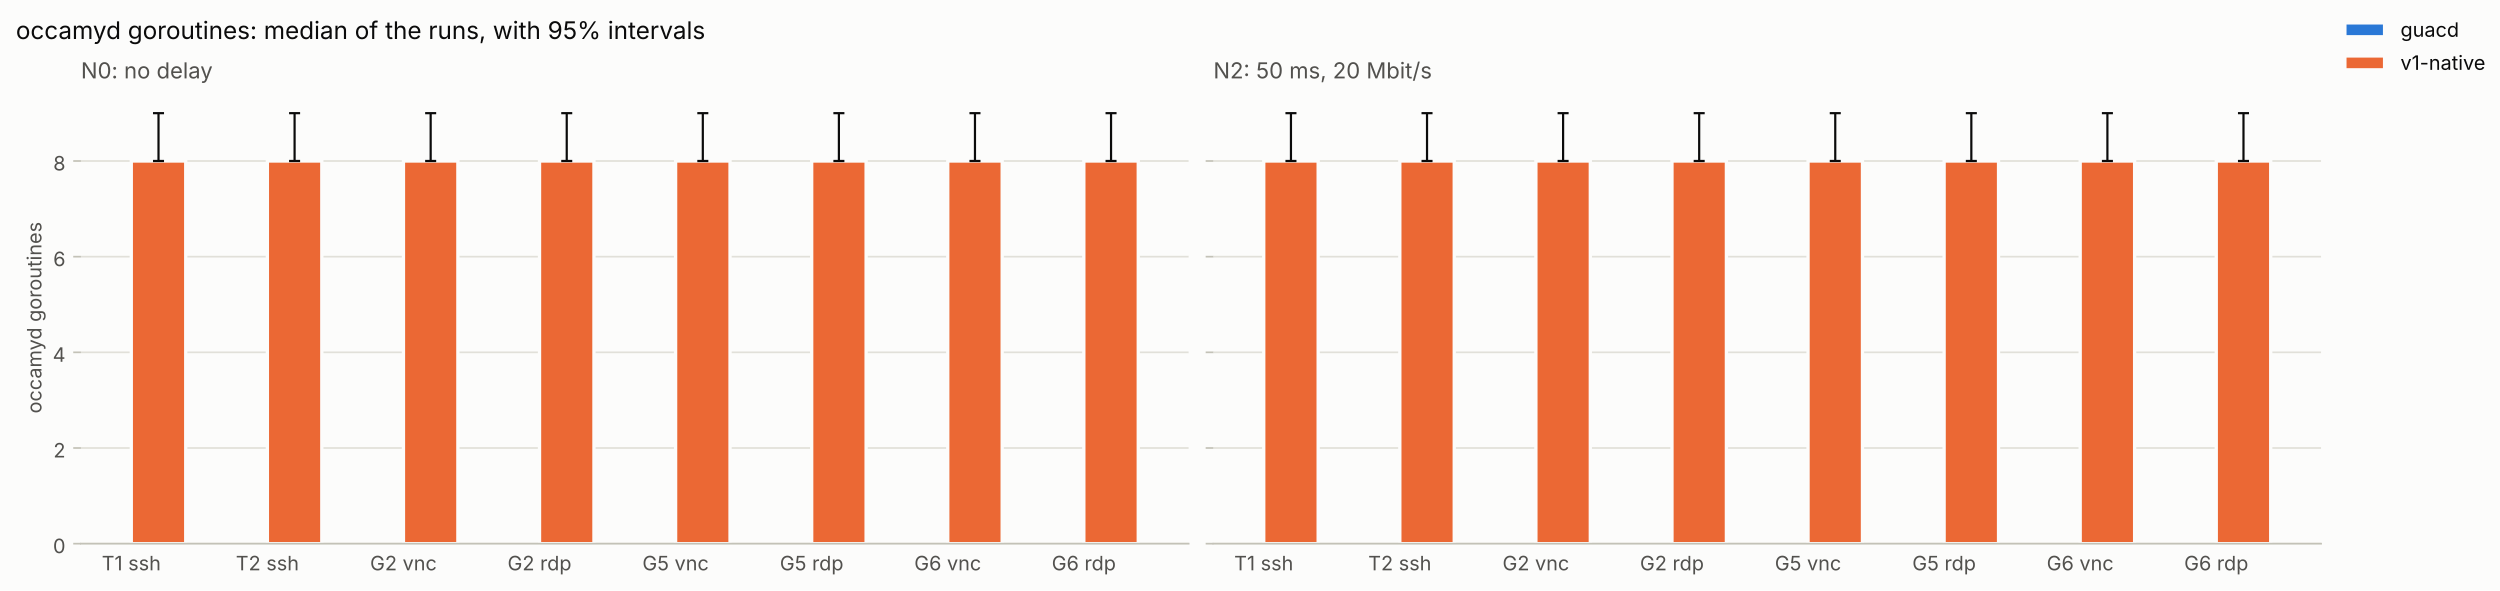
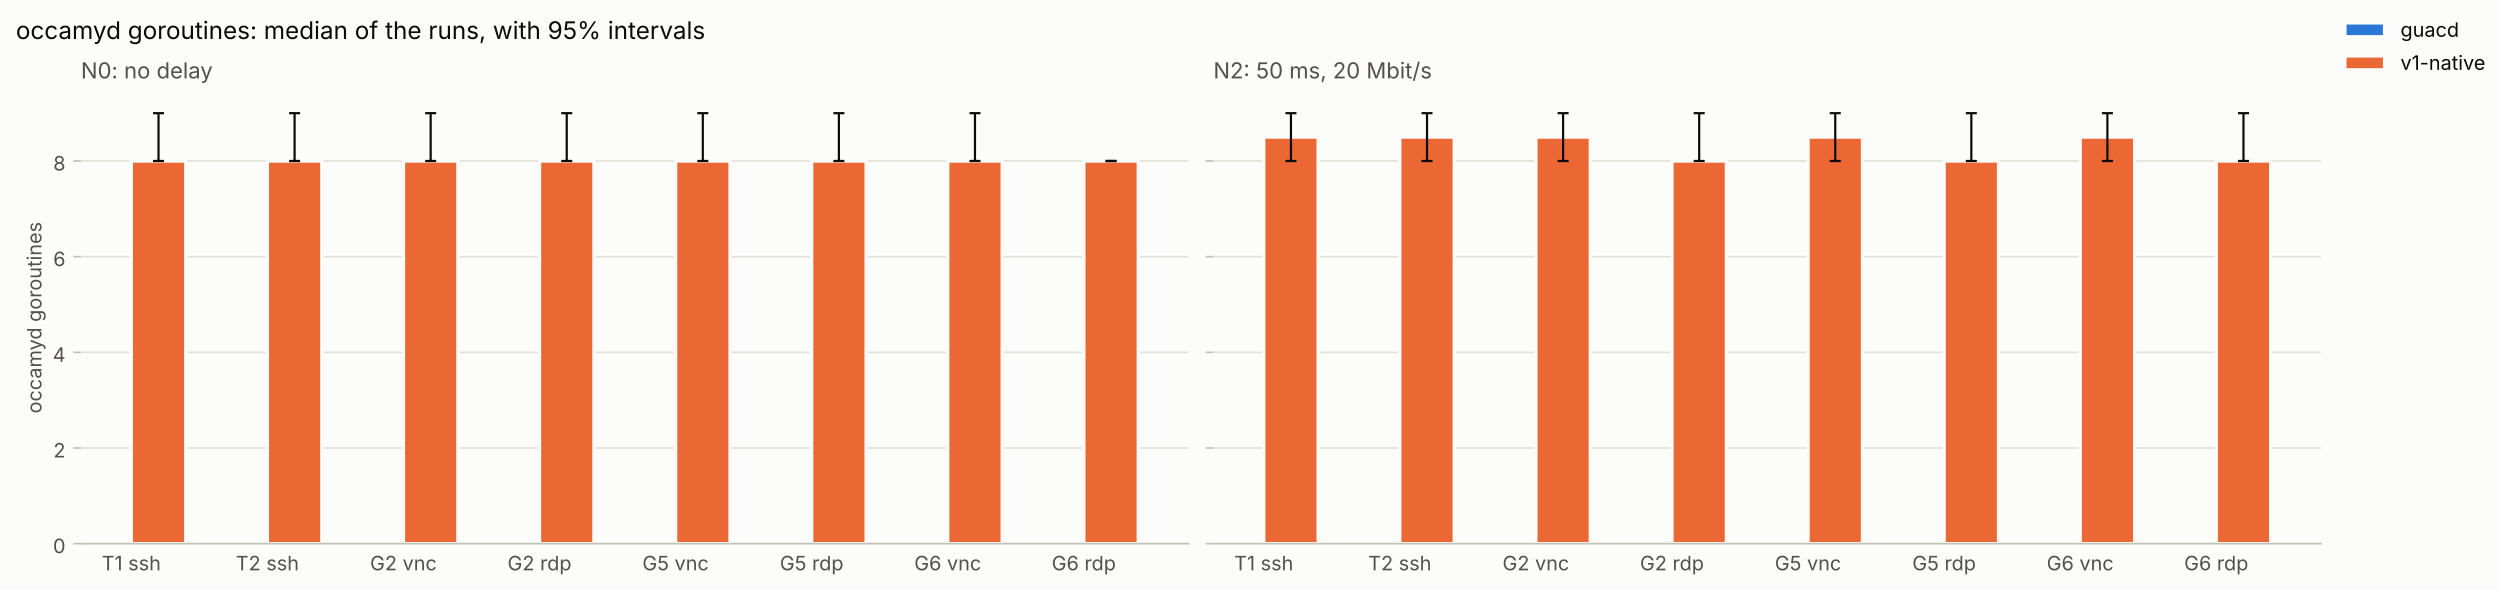
<svg xmlns="http://www.w3.org/2000/svg" xmlns:xlink="http://www.w3.org/1999/xlink" width="1133.1pt" height="267.6pt" viewBox="0 0 1133.1 267.6" version="1.1">
  <defs>
    <style type="text/css">*{stroke-linejoin: round; stroke-linecap: butt}</style>
  </defs>
  <g id="figure_1">
    <g id="patch_1">
      <path d="M 0 267.6  L 1133.1 267.6  L 1133.1 0  L 0 0  z " style="fill: #fcfcfb" />
    </g>
    <g id="axes_1">
      <g id="patch_2">
        <path d="M 36.689 246.415  L 538.724 246.415  L 538.724 41.535  L 36.689 41.535  z " style="fill: #fcfcfb" />
      </g>
      <g id="matplotlib.axis_1">
        <g id="xtick_1">
          <g id="line2d_1" />
          <g id="text_1">
            <text style="font-size: 9px; font-family: 'Inter', 'Helvetica Neue', 'Arial', 'DejaVu Sans', sans-serif; text-anchor: middle; fill: #52514e" x="59.508" y="258.483" transform="rotate(-0 59.50846 258.4825)">T1 ssh</text>
          </g>
        </g>
        <g id="xtick_2">
          <g id="line2d_2" />
          <g id="text_2">
            <text style="font-size: 9px; font-family: 'Inter', 'Helvetica Neue', 'Arial', 'DejaVu Sans', sans-serif; text-anchor: middle; fill: #52514e" x="121.184" y="258.483" transform="rotate(-0 121.1835 258.4825)">T2 ssh</text>
          </g>
        </g>
        <g id="xtick_3">
          <g id="line2d_3" />
          <g id="text_3">
            <text style="font-size: 9px; font-family: 'Inter', 'Helvetica Neue', 'Arial', 'DejaVu Sans', sans-serif; text-anchor: middle; fill: #52514e" x="182.859" y="258.483" transform="rotate(-0 182.8586 258.4825)">G2 vnc</text>
          </g>
        </g>
        <g id="xtick_4">
          <g id="line2d_4" />
          <g id="text_4">
            <text style="font-size: 9px; font-family: 'Inter', 'Helvetica Neue', 'Arial', 'DejaVu Sans', sans-serif; text-anchor: middle; fill: #52514e" x="244.534" y="258.483" transform="rotate(-0 244.5337 258.4825)">G2 rdp</text>
          </g>
        </g>
        <g id="xtick_5">
          <g id="line2d_5" />
          <g id="text_5">
            <text style="font-size: 9px; font-family: 'Inter', 'Helvetica Neue', 'Arial', 'DejaVu Sans', sans-serif; text-anchor: middle; fill: #52514e" x="306.209" y="258.483" transform="rotate(-0 306.2088 258.4825)">G5 vnc</text>
          </g>
        </g>
        <g id="xtick_6">
          <g id="line2d_6" />
          <g id="text_6">
            <text style="font-size: 9px; font-family: 'Inter', 'Helvetica Neue', 'Arial', 'DejaVu Sans', sans-serif; text-anchor: middle; fill: #52514e" x="367.884" y="258.483" transform="rotate(-0 367.8839 258.4825)">G5 rdp</text>
          </g>
        </g>
        <g id="xtick_7">
          <g id="line2d_7" />
          <g id="text_7">
            <text style="font-size: 9px; font-family: 'Inter', 'Helvetica Neue', 'Arial', 'DejaVu Sans', sans-serif; text-anchor: middle; fill: #52514e" x="429.559" y="258.483" transform="rotate(-0 429.5589 258.4825)">G6 vnc</text>
          </g>
        </g>
        <g id="xtick_8">
          <g id="line2d_8" />
          <g id="text_8">
            <text style="font-size: 9px; font-family: 'Inter', 'Helvetica Neue', 'Arial', 'DejaVu Sans', sans-serif; text-anchor: middle; fill: #52514e" x="491.234" y="258.483" transform="rotate(-0 491.234 258.4825)">G6 rdp</text>
          </g>
        </g>
      </g>
      <g id="matplotlib.axis_2">
        <g id="ytick_1">
          <g id="line2d_9">
            <path d="M 36.689 246.415  L 538.724 246.415  " clip-path="url(#p4284dc9205)" style="fill: none; stroke: #e1e0d9; stroke-width: 0.8; stroke-linecap: square" />
          </g>
          <g id="line2d_10">
            <defs>
              <path id="m2011673c38" d="M 0 0  L -3.5 0  " style="stroke: #c3c2b7; stroke-width: 0.8" />
            </defs>
            <g>
              <use xlink:href="#m2011673c38" x="36.689" y="246.415" style="fill: #c3c2b7; stroke: #c3c2b7; stroke-width: 0.8" />
            </g>
          </g>
          <g id="text_9">
            <text style="font-size: 9px; font-family: 'Inter', 'Helvetica Neue', 'Arial', 'DejaVu Sans', sans-serif; text-anchor: end; fill: #52514e" x="29.689" y="250.699" transform="rotate(-0 29.68868 250.6985)">0</text>
          </g>
        </g>
        <g id="ytick_2">
          <g id="line2d_11">
            <path d="M 36.689 203.054  L 538.724 203.054  " clip-path="url(#p4284dc9205)" style="fill: none; stroke: #e1e0d9; stroke-width: 0.8; stroke-linecap: square" />
          </g>
          <g id="line2d_12">
            <g>
              <use xlink:href="#m2011673c38" x="36.689" y="203.054" style="fill: #c3c2b7; stroke: #c3c2b7; stroke-width: 0.8" />
            </g>
          </g>
          <g id="text_10">
            <text style="font-size: 9px; font-family: 'Inter', 'Helvetica Neue', 'Arial', 'DejaVu Sans', sans-serif; text-anchor: end; fill: #52514e" x="29.689" y="207.338" transform="rotate(-0 29.68868 207.3379)">2</text>
          </g>
        </g>
        <g id="ytick_3">
          <g id="line2d_13">
            <path d="M 36.689 159.693  L 538.724 159.693  " clip-path="url(#p4284dc9205)" style="fill: none; stroke: #e1e0d9; stroke-width: 0.8; stroke-linecap: square" />
          </g>
          <g id="line2d_14">
            <g>
              <use xlink:href="#m2011673c38" x="36.689" y="159.693" style="fill: #c3c2b7; stroke: #c3c2b7; stroke-width: 0.8" />
            </g>
          </g>
          <g id="text_11">
            <text style="font-size: 9px; font-family: 'Inter', 'Helvetica Neue', 'Arial', 'DejaVu Sans', sans-serif; text-anchor: end; fill: #52514e" x="29.689" y="163.977" transform="rotate(-0 29.68868 163.9772)">4</text>
          </g>
        </g>
        <g id="ytick_4">
          <g id="line2d_15">
            <path d="M 36.689 116.333  L 538.724 116.333  " clip-path="url(#p4284dc9205)" style="fill: none; stroke: #e1e0d9; stroke-width: 0.8; stroke-linecap: square" />
          </g>
          <g id="line2d_16">
            <g>
              <use xlink:href="#m2011673c38" x="36.689" y="116.333" style="fill: #c3c2b7; stroke: #c3c2b7; stroke-width: 0.8" />
            </g>
          </g>
          <g id="text_12">
            <text style="font-size: 9px; font-family: 'Inter', 'Helvetica Neue', 'Arial', 'DejaVu Sans', sans-serif; text-anchor: end; fill: #52514e" x="29.689" y="120.617" transform="rotate(-0 29.68868 120.6166)">6</text>
          </g>
        </g>
        <g id="ytick_5">
          <g id="line2d_17">
            <path d="M 36.689 72.972  L 538.724 72.972  " clip-path="url(#p4284dc9205)" style="fill: none; stroke: #e1e0d9; stroke-width: 0.8; stroke-linecap: square" />
          </g>
          <g id="line2d_18">
            <g>
              <use xlink:href="#m2011673c38" x="36.689" y="72.972" style="fill: #c3c2b7; stroke: #c3c2b7; stroke-width: 0.8" />
            </g>
          </g>
          <g id="text_13">
            <text style="font-size: 9px; font-family: 'Inter', 'Helvetica Neue', 'Arial', 'DejaVu Sans', sans-serif; text-anchor: end; fill: #52514e" x="29.689" y="77.256" transform="rotate(-0 29.68868 77.25595)">8</text>
          </g>
        </g>
        <g id="text_14">
          <text style="font-size: 9px; font-family: 'Inter', 'Helvetica Neue', 'Arial', 'DejaVu Sans', sans-serif; text-anchor: middle; fill: #52514e" x="18.768" y="143.975" transform="rotate(-90 18.76824 143.975)">occamyd goroutines</text>
        </g>
      </g>
      <g id="patch_3">
        <path d="M 0 0  z " clip-path="url(#p4284dc9205)" style="fill: #2a78d6; stroke: #fcfcfb; stroke-width: 1.5; stroke-linejoin: miter" />
      </g>
      <g id="patch_4">
        <path d="M 0 0  z " clip-path="url(#p4284dc9205)" style="fill: #2a78d6; stroke: #fcfcfb; stroke-width: 1.5; stroke-linejoin: miter" />
      </g>
      <g id="patch_5">
        <path d="M 0 0  z " clip-path="url(#p4284dc9205)" style="fill: #2a78d6; stroke: #fcfcfb; stroke-width: 1.5; stroke-linejoin: miter" />
      </g>
      <g id="patch_6">
        <path d="M 0 0  z " clip-path="url(#p4284dc9205)" style="fill: #2a78d6; stroke: #fcfcfb; stroke-width: 1.5; stroke-linejoin: miter" />
      </g>
      <g id="patch_7">
        <path d="M 0 0  z " clip-path="url(#p4284dc9205)" style="fill: #2a78d6; stroke: #fcfcfb; stroke-width: 1.5; stroke-linejoin: miter" />
      </g>
      <g id="patch_8">
        <path d="M 0 0  z " clip-path="url(#p4284dc9205)" style="fill: #2a78d6; stroke: #fcfcfb; stroke-width: 1.5; stroke-linejoin: miter" />
      </g>
      <g id="patch_9">
        <path d="M 0 0  z " clip-path="url(#p4284dc9205)" style="fill: #2a78d6; stroke: #fcfcfb; stroke-width: 1.5; stroke-linejoin: miter" />
      </g>
      <g id="patch_10">
        <path d="M 0 0  z " clip-path="url(#p4284dc9205)" style="fill: #2a78d6; stroke: #fcfcfb; stroke-width: 1.5; stroke-linejoin: miter" />
      </g>
      <g id="patch_11">
        <path d="M 59.508 246.415  L 84.178 246.415  L 84.178 72.972  L 59.508 72.972  z " clip-path="url(#p4284dc9205)" style="fill: #eb6834; stroke: #fcfcfb; stroke-width: 1.5; stroke-linejoin: miter" />
      </g>
      <g id="patch_12">
        <path d="M 121.184 246.415  L 145.854 246.415  L 145.854 72.972  L 121.184 72.972  z " clip-path="url(#p4284dc9205)" style="fill: #eb6834; stroke: #fcfcfb; stroke-width: 1.5; stroke-linejoin: miter" />
      </g>
      <g id="patch_13">
        <path d="M 182.859 246.415  L 207.529 246.415  L 207.529 72.972  L 182.859 72.972  z " clip-path="url(#p4284dc9205)" style="fill: #eb6834; stroke: #fcfcfb; stroke-width: 1.5; stroke-linejoin: miter" />
      </g>
      <g id="patch_14">
        <path d="M 244.534 246.415  L 269.204 246.415  L 269.204 72.972  L 244.534 72.972  z " clip-path="url(#p4284dc9205)" style="fill: #eb6834; stroke: #fcfcfb; stroke-width: 1.5; stroke-linejoin: miter" />
      </g>
      <g id="patch_15">
        <path d="M 306.209 246.415  L 330.879 246.415  L 330.879 72.972  L 306.209 72.972  z " clip-path="url(#p4284dc9205)" style="fill: #eb6834; stroke: #fcfcfb; stroke-width: 1.5; stroke-linejoin: miter" />
      </g>
      <g id="patch_16">
        <path d="M 367.884 246.415  L 392.554 246.415  L 392.554 72.972  L 367.884 72.972  z " clip-path="url(#p4284dc9205)" style="fill: #eb6834; stroke: #fcfcfb; stroke-width: 1.5; stroke-linejoin: miter" />
      </g>
      <g id="patch_17">
        <path d="M 429.559 246.415  L 454.229 246.415  L 454.229 72.972  L 429.559 72.972  z " clip-path="url(#p4284dc9205)" style="fill: #eb6834; stroke: #fcfcfb; stroke-width: 1.5; stroke-linejoin: miter" />
      </g>
      <g id="patch_18">
        <path d="M 491.234 246.415  L 515.904 246.415  L 515.904 72.972  L 491.234 72.972  z " clip-path="url(#p4284dc9205)" style="fill: #eb6834; stroke: #fcfcfb; stroke-width: 1.5; stroke-linejoin: miter" />
      </g>
      <g id="LineCollection_1" />
      <g id="LineCollection_2">
        <path d="M 71.843 72.972  L 71.843 51.292  " clip-path="url(#p4284dc9205)" style="fill: none; stroke: #0b0b0b" />
        <path d="M 133.519 72.972  L 133.519 51.292  " clip-path="url(#p4284dc9205)" style="fill: none; stroke: #0b0b0b" />
        <path d="M 195.194 72.972  L 195.194 51.292  " clip-path="url(#p4284dc9205)" style="fill: none; stroke: #0b0b0b" />
        <path d="M 256.869 72.972  L 256.869 51.292  " clip-path="url(#p4284dc9205)" style="fill: none; stroke: #0b0b0b" />
        <path d="M 318.544 72.972  L 318.544 51.292  " clip-path="url(#p4284dc9205)" style="fill: none; stroke: #0b0b0b" />
        <path d="M 380.219 72.972  L 380.219 51.292  " clip-path="url(#p4284dc9205)" style="fill: none; stroke: #0b0b0b" />
        <path d="M 441.894 72.972  L 441.894 51.292  " clip-path="url(#p4284dc9205)" style="fill: none; stroke: #0b0b0b" />
-         <path d="M 503.569 72.972  L 503.569 51.292  " clip-path="url(#p4284dc9205)" style="fill: none; stroke: #0b0b0b" />
+         <path d="M 503.569 72.972  L 503.569 72.972  " clip-path="url(#p4284dc9205)" style="fill: none; stroke: #0b0b0b" />
      </g>
      <g id="line2d_19">
        <defs>
          <path id="m26b98d7af4" d="M 2.5 0  L -2.5 -0  " style="stroke: #0b0b0b" />
        </defs>
        <g clip-path="url(#p4284dc9205)">
          <use xlink:href="#m26b98d7af4" x="71.843" y="72.972" style="fill: #1f77b4; stroke: #0b0b0b" />
          <use xlink:href="#m26b98d7af4" x="133.519" y="72.972" style="fill: #1f77b4; stroke: #0b0b0b" />
          <use xlink:href="#m26b98d7af4" x="195.194" y="72.972" style="fill: #1f77b4; stroke: #0b0b0b" />
          <use xlink:href="#m26b98d7af4" x="256.869" y="72.972" style="fill: #1f77b4; stroke: #0b0b0b" />
          <use xlink:href="#m26b98d7af4" x="318.544" y="72.972" style="fill: #1f77b4; stroke: #0b0b0b" />
          <use xlink:href="#m26b98d7af4" x="380.219" y="72.972" style="fill: #1f77b4; stroke: #0b0b0b" />
          <use xlink:href="#m26b98d7af4" x="441.894" y="72.972" style="fill: #1f77b4; stroke: #0b0b0b" />
          <use xlink:href="#m26b98d7af4" x="503.569" y="72.972" style="fill: #1f77b4; stroke: #0b0b0b" />
        </g>
      </g>
      <g id="line2d_20">
        <g clip-path="url(#p4284dc9205)">
          <use xlink:href="#m26b98d7af4" x="71.843" y="51.292" style="fill: #1f77b4; stroke: #0b0b0b" />
          <use xlink:href="#m26b98d7af4" x="133.519" y="51.292" style="fill: #1f77b4; stroke: #0b0b0b" />
          <use xlink:href="#m26b98d7af4" x="195.194" y="51.292" style="fill: #1f77b4; stroke: #0b0b0b" />
          <use xlink:href="#m26b98d7af4" x="256.869" y="51.292" style="fill: #1f77b4; stroke: #0b0b0b" />
          <use xlink:href="#m26b98d7af4" x="318.544" y="51.292" style="fill: #1f77b4; stroke: #0b0b0b" />
          <use xlink:href="#m26b98d7af4" x="380.219" y="51.292" style="fill: #1f77b4; stroke: #0b0b0b" />
          <use xlink:href="#m26b98d7af4" x="441.894" y="51.292" style="fill: #1f77b4; stroke: #0b0b0b" />
-           <use xlink:href="#m26b98d7af4" x="503.569" y="51.292" style="fill: #1f77b4; stroke: #0b0b0b" />
+           <use xlink:href="#m26b98d7af4" x="503.569" y="72.972" style="fill: #1f77b4; stroke: #0b0b0b" />
        </g>
      </g>
      <g id="patch_19">
        <path d="M 36.689 246.415  L 538.724 246.415  " style="fill: none; stroke: #c3c2b7; stroke-width: 0.8; stroke-linejoin: miter; stroke-linecap: square" />
      </g>
      <g id="text_15">
        <text style="font-size: 10px; font-family: 'Inter', 'Helvetica Neue', 'Arial', 'DejaVu Sans', sans-serif; text-anchor: start; fill: #52514e" x="36.689" y="35.535" transform="rotate(-0 36.68868 35.53548)">N0: no delay</text>
      </g>
    </g>
    <g id="axes_2">
      <g id="patch_20">
        <path d="M 549.956 246.415  L 1051.991 246.415  L 1051.991 41.535  L 549.956 41.535  z " style="fill: #fcfcfb" />
      </g>
      <g id="matplotlib.axis_3">
        <g id="xtick_9">
          <g id="line2d_21" />
          <g id="text_16">
            <text style="font-size: 9px; font-family: 'Inter', 'Helvetica Neue', 'Arial', 'DejaVu Sans', sans-serif; text-anchor: middle; fill: #52514e" x="572.776" y="258.483" transform="rotate(-0 572.7756 258.4825)">T1 ssh</text>
          </g>
        </g>
        <g id="xtick_10">
          <g id="line2d_22" />
          <g id="text_17">
            <text style="font-size: 9px; font-family: 'Inter', 'Helvetica Neue', 'Arial', 'DejaVu Sans', sans-serif; text-anchor: middle; fill: #52514e" x="634.451" y="258.483" transform="rotate(-0 634.4507 258.4825)">T2 ssh</text>
          </g>
        </g>
        <g id="xtick_11">
          <g id="line2d_23" />
          <g id="text_18">
            <text style="font-size: 9px; font-family: 'Inter', 'Helvetica Neue', 'Arial', 'DejaVu Sans', sans-serif; text-anchor: middle; fill: #52514e" x="696.126" y="258.483" transform="rotate(-0 696.1258 258.4825)">G2 vnc</text>
          </g>
        </g>
        <g id="xtick_12">
          <g id="line2d_24" />
          <g id="text_19">
            <text style="font-size: 9px; font-family: 'Inter', 'Helvetica Neue', 'Arial', 'DejaVu Sans', sans-serif; text-anchor: middle; fill: #52514e" x="757.801" y="258.483" transform="rotate(-0 757.8009 258.4825)">G2 rdp</text>
          </g>
        </g>
        <g id="xtick_13">
          <g id="line2d_25" />
          <g id="text_20">
            <text style="font-size: 9px; font-family: 'Inter', 'Helvetica Neue', 'Arial', 'DejaVu Sans', sans-serif; text-anchor: middle; fill: #52514e" x="819.476" y="258.483" transform="rotate(-0 819.4759 258.4825)">G5 vnc</text>
          </g>
        </g>
        <g id="xtick_14">
          <g id="line2d_26" />
          <g id="text_21">
            <text style="font-size: 9px; font-family: 'Inter', 'Helvetica Neue', 'Arial', 'DejaVu Sans', sans-serif; text-anchor: middle; fill: #52514e" x="881.151" y="258.483" transform="rotate(-0 881.151 258.4825)">G5 rdp</text>
          </g>
        </g>
        <g id="xtick_15">
          <g id="line2d_27" />
          <g id="text_22">
            <text style="font-size: 9px; font-family: 'Inter', 'Helvetica Neue', 'Arial', 'DejaVu Sans', sans-serif; text-anchor: middle; fill: #52514e" x="942.826" y="258.483" transform="rotate(-0 942.8261 258.4825)">G6 vnc</text>
          </g>
        </g>
        <g id="xtick_16">
          <g id="line2d_28" />
          <g id="text_23">
            <text style="font-size: 9px; font-family: 'Inter', 'Helvetica Neue', 'Arial', 'DejaVu Sans', sans-serif; text-anchor: middle; fill: #52514e" x="1004.501" y="258.483" transform="rotate(-0 1004.501 258.4825)">G6 rdp</text>
          </g>
        </g>
      </g>
      <g id="matplotlib.axis_4">
        <g id="ytick_6">
          <g id="line2d_29">
            <path d="M 549.956 246.415  L 1051.991 246.415  " clip-path="url(#pfea2940287)" style="fill: none; stroke: #e1e0d9; stroke-width: 0.8; stroke-linecap: square" />
          </g>
          <g id="line2d_30">
            <g>
              <use xlink:href="#m2011673c38" x="549.956" y="246.415" style="fill: #c3c2b7; stroke: #c3c2b7; stroke-width: 0.8" />
            </g>
          </g>
        </g>
        <g id="ytick_7">
          <g id="line2d_31">
            <path d="M 549.956 203.054  L 1051.991 203.054  " clip-path="url(#pfea2940287)" style="fill: none; stroke: #e1e0d9; stroke-width: 0.8; stroke-linecap: square" />
          </g>
          <g id="line2d_32">
            <g>
              <use xlink:href="#m2011673c38" x="549.956" y="203.054" style="fill: #c3c2b7; stroke: #c3c2b7; stroke-width: 0.8" />
            </g>
          </g>
        </g>
        <g id="ytick_8">
          <g id="line2d_33">
            <path d="M 549.956 159.693  L 1051.991 159.693  " clip-path="url(#pfea2940287)" style="fill: none; stroke: #e1e0d9; stroke-width: 0.8; stroke-linecap: square" />
          </g>
          <g id="line2d_34">
            <g>
              <use xlink:href="#m2011673c38" x="549.956" y="159.693" style="fill: #c3c2b7; stroke: #c3c2b7; stroke-width: 0.8" />
            </g>
          </g>
        </g>
        <g id="ytick_9">
          <g id="line2d_35">
            <path d="M 549.956 116.333  L 1051.991 116.333  " clip-path="url(#pfea2940287)" style="fill: none; stroke: #e1e0d9; stroke-width: 0.8; stroke-linecap: square" />
          </g>
          <g id="line2d_36">
            <g>
              <use xlink:href="#m2011673c38" x="549.956" y="116.333" style="fill: #c3c2b7; stroke: #c3c2b7; stroke-width: 0.8" />
            </g>
          </g>
        </g>
        <g id="ytick_10">
          <g id="line2d_37">
            <path d="M 549.956 72.972  L 1051.991 72.972  " clip-path="url(#pfea2940287)" style="fill: none; stroke: #e1e0d9; stroke-width: 0.8; stroke-linecap: square" />
          </g>
          <g id="line2d_38">
            <g>
              <use xlink:href="#m2011673c38" x="549.956" y="72.972" style="fill: #c3c2b7; stroke: #c3c2b7; stroke-width: 0.8" />
            </g>
          </g>
        </g>
      </g>
      <g id="patch_21">
        <path d="M 0 0  z " clip-path="url(#pfea2940287)" style="fill: #2a78d6; stroke: #fcfcfb; stroke-width: 1.5; stroke-linejoin: miter" />
      </g>
      <g id="patch_22">
        <path d="M 0 0  z " clip-path="url(#pfea2940287)" style="fill: #2a78d6; stroke: #fcfcfb; stroke-width: 1.5; stroke-linejoin: miter" />
      </g>
      <g id="patch_23">
        <path d="M 0 0  z " clip-path="url(#pfea2940287)" style="fill: #2a78d6; stroke: #fcfcfb; stroke-width: 1.5; stroke-linejoin: miter" />
      </g>
      <g id="patch_24">
        <path d="M 0 0  z " clip-path="url(#pfea2940287)" style="fill: #2a78d6; stroke: #fcfcfb; stroke-width: 1.5; stroke-linejoin: miter" />
      </g>
      <g id="patch_25">
        <path d="M 0 0  z " clip-path="url(#pfea2940287)" style="fill: #2a78d6; stroke: #fcfcfb; stroke-width: 1.5; stroke-linejoin: miter" />
      </g>
      <g id="patch_26">
        <path d="M 0 0  z " clip-path="url(#pfea2940287)" style="fill: #2a78d6; stroke: #fcfcfb; stroke-width: 1.5; stroke-linejoin: miter" />
      </g>
      <g id="patch_27">
        <path d="M 0 0  z " clip-path="url(#pfea2940287)" style="fill: #2a78d6; stroke: #fcfcfb; stroke-width: 1.5; stroke-linejoin: miter" />
      </g>
      <g id="patch_28">
        <path d="M 0 0  z " clip-path="url(#pfea2940287)" style="fill: #2a78d6; stroke: #fcfcfb; stroke-width: 1.5; stroke-linejoin: miter" />
      </g>
      <g id="patch_29">
-         <path d="M 572.776 246.415  L 597.446 246.415  L 597.446 72.972  L 572.776 72.972  z " clip-path="url(#pfea2940287)" style="fill: #eb6834; stroke: #fcfcfb; stroke-width: 1.5; stroke-linejoin: miter" />
+         <path d="M 572.776 246.415  L 597.446 246.415  L 597.446 62.132  L 572.776 62.132  z " clip-path="url(#pfea2940287)" style="fill: #eb6834; stroke: #fcfcfb; stroke-width: 1.5; stroke-linejoin: miter" />
      </g>
      <g id="patch_30">
-         <path d="M 634.451 246.415  L 659.121 246.415  L 659.121 72.972  L 634.451 72.972  z " clip-path="url(#pfea2940287)" style="fill: #eb6834; stroke: #fcfcfb; stroke-width: 1.5; stroke-linejoin: miter" />
+         <path d="M 634.451 246.415  L 659.121 246.415  L 659.121 62.132  L 634.451 62.132  z " clip-path="url(#pfea2940287)" style="fill: #eb6834; stroke: #fcfcfb; stroke-width: 1.5; stroke-linejoin: miter" />
      </g>
      <g id="patch_31">
-         <path d="M 696.126 246.415  L 720.796 246.415  L 720.796 72.972  L 696.126 72.972  z " clip-path="url(#pfea2940287)" style="fill: #eb6834; stroke: #fcfcfb; stroke-width: 1.5; stroke-linejoin: miter" />
+         <path d="M 696.126 246.415  L 720.796 246.415  L 720.796 62.132  L 696.126 62.132  z " clip-path="url(#pfea2940287)" style="fill: #eb6834; stroke: #fcfcfb; stroke-width: 1.5; stroke-linejoin: miter" />
      </g>
      <g id="patch_32">
        <path d="M 757.801 246.415  L 782.471 246.415  L 782.471 72.972  L 757.801 72.972  z " clip-path="url(#pfea2940287)" style="fill: #eb6834; stroke: #fcfcfb; stroke-width: 1.5; stroke-linejoin: miter" />
      </g>
      <g id="patch_33">
-         <path d="M 819.476 246.415  L 844.146 246.415  L 844.146 72.972  L 819.476 72.972  z " clip-path="url(#pfea2940287)" style="fill: #eb6834; stroke: #fcfcfb; stroke-width: 1.5; stroke-linejoin: miter" />
+         <path d="M 819.476 246.415  L 844.146 246.415  L 844.146 62.132  L 819.476 62.132  z " clip-path="url(#pfea2940287)" style="fill: #eb6834; stroke: #fcfcfb; stroke-width: 1.5; stroke-linejoin: miter" />
      </g>
      <g id="patch_34">
        <path d="M 881.151 246.415  L 905.821 246.415  L 905.821 72.972  L 881.151 72.972  z " clip-path="url(#pfea2940287)" style="fill: #eb6834; stroke: #fcfcfb; stroke-width: 1.5; stroke-linejoin: miter" />
      </g>
      <g id="patch_35">
-         <path d="M 942.826 246.415  L 967.496 246.415  L 967.496 72.972  L 942.826 72.972  z " clip-path="url(#pfea2940287)" style="fill: #eb6834; stroke: #fcfcfb; stroke-width: 1.5; stroke-linejoin: miter" />
+         <path d="M 942.826 246.415  L 967.496 246.415  L 967.496 62.132  L 942.826 62.132  z " clip-path="url(#pfea2940287)" style="fill: #eb6834; stroke: #fcfcfb; stroke-width: 1.5; stroke-linejoin: miter" />
      </g>
      <g id="patch_36">
        <path d="M 1004.501 246.415  L 1029.171 246.415  L 1029.171 72.972  L 1004.501 72.972  z " clip-path="url(#pfea2940287)" style="fill: #eb6834; stroke: #fcfcfb; stroke-width: 1.5; stroke-linejoin: miter" />
      </g>
      <g id="LineCollection_3" />
      <g id="LineCollection_4">
        <path d="M 585.111 72.972  L 585.111 51.292  " clip-path="url(#pfea2940287)" style="fill: none; stroke: #0b0b0b" />
        <path d="M 646.786 72.972  L 646.786 51.292  " clip-path="url(#pfea2940287)" style="fill: none; stroke: #0b0b0b" />
        <path d="M 708.461 72.972  L 708.461 51.292  " clip-path="url(#pfea2940287)" style="fill: none; stroke: #0b0b0b" />
        <path d="M 770.136 72.972  L 770.136 51.292  " clip-path="url(#pfea2940287)" style="fill: none; stroke: #0b0b0b" />
        <path d="M 831.811 72.972  L 831.811 51.292  " clip-path="url(#pfea2940287)" style="fill: none; stroke: #0b0b0b" />
        <path d="M 893.486 72.972  L 893.486 51.292  " clip-path="url(#pfea2940287)" style="fill: none; stroke: #0b0b0b" />
        <path d="M 955.161 72.972  L 955.161 51.292  " clip-path="url(#pfea2940287)" style="fill: none; stroke: #0b0b0b" />
        <path d="M 1016.836 72.972  L 1016.836 51.292  " clip-path="url(#pfea2940287)" style="fill: none; stroke: #0b0b0b" />
      </g>
      <g id="line2d_39">
        <g clip-path="url(#pfea2940287)">
          <use xlink:href="#m26b98d7af4" x="585.111" y="72.972" style="fill: #1f77b4; stroke: #0b0b0b" />
          <use xlink:href="#m26b98d7af4" x="646.786" y="72.972" style="fill: #1f77b4; stroke: #0b0b0b" />
          <use xlink:href="#m26b98d7af4" x="708.461" y="72.972" style="fill: #1f77b4; stroke: #0b0b0b" />
          <use xlink:href="#m26b98d7af4" x="770.136" y="72.972" style="fill: #1f77b4; stroke: #0b0b0b" />
          <use xlink:href="#m26b98d7af4" x="831.811" y="72.972" style="fill: #1f77b4; stroke: #0b0b0b" />
          <use xlink:href="#m26b98d7af4" x="893.486" y="72.972" style="fill: #1f77b4; stroke: #0b0b0b" />
          <use xlink:href="#m26b98d7af4" x="955.161" y="72.972" style="fill: #1f77b4; stroke: #0b0b0b" />
          <use xlink:href="#m26b98d7af4" x="1016.836" y="72.972" style="fill: #1f77b4; stroke: #0b0b0b" />
        </g>
      </g>
      <g id="line2d_40">
        <g clip-path="url(#pfea2940287)">
          <use xlink:href="#m26b98d7af4" x="585.111" y="51.292" style="fill: #1f77b4; stroke: #0b0b0b" />
          <use xlink:href="#m26b98d7af4" x="646.786" y="51.292" style="fill: #1f77b4; stroke: #0b0b0b" />
          <use xlink:href="#m26b98d7af4" x="708.461" y="51.292" style="fill: #1f77b4; stroke: #0b0b0b" />
          <use xlink:href="#m26b98d7af4" x="770.136" y="51.292" style="fill: #1f77b4; stroke: #0b0b0b" />
          <use xlink:href="#m26b98d7af4" x="831.811" y="51.292" style="fill: #1f77b4; stroke: #0b0b0b" />
          <use xlink:href="#m26b98d7af4" x="893.486" y="51.292" style="fill: #1f77b4; stroke: #0b0b0b" />
          <use xlink:href="#m26b98d7af4" x="955.161" y="51.292" style="fill: #1f77b4; stroke: #0b0b0b" />
          <use xlink:href="#m26b98d7af4" x="1016.836" y="51.292" style="fill: #1f77b4; stroke: #0b0b0b" />
        </g>
      </g>
      <g id="patch_37">
        <path d="M 549.956 246.415  L 1051.991 246.415  " style="fill: none; stroke: #c3c2b7; stroke-width: 0.8; stroke-linejoin: miter; stroke-linecap: square" />
      </g>
      <g id="text_24">
        <text style="font-size: 10px; font-family: 'Inter', 'Helvetica Neue', 'Arial', 'DejaVu Sans', sans-serif; text-anchor: start; fill: #52514e" x="549.956" y="35.535" transform="rotate(-0 549.9558 35.53548)">N2: 50 ms, 20 Mbit/s</text>
      </g>
    </g>
    <g id="text_25">
      <text style="font-size: 11px; font-family: 'Inter', 'Helvetica Neue', 'Arial', 'DejaVu Sans', sans-serif; text-anchor: start; fill: #0b0b0b" x="7.2" y="17.672" transform="rotate(-0 7.2 17.672)">occamyd goroutines: median of the runs, with 95% intervals</text>
    </g>
    <g id="legend_1">
      <g id="patch_38">
        <path d="M 1062.792 16.668  L 1080.792 16.668  L 1080.792 10.368  L 1062.792 10.368  z " style="fill: #2a78d6; stroke: #fcfcfb; stroke-width: 1.5; stroke-linejoin: miter" />
      </g>
      <g id="text_26">
        <text style="font-size: 9px; font-family: 'Inter', 'Helvetica Neue', 'Arial', 'DejaVu Sans', sans-serif; text-anchor: start; fill: #0b0b0b" x="1087.992" y="16.668" transform="rotate(-0 1087.992 16.668)">guacd</text>
      </g>
      <g id="patch_39">
        <path d="M 1062.792 31.653  L 1080.792 31.653  L 1080.792 25.353  L 1062.792 25.353  z " style="fill: #eb6834; stroke: #fcfcfb; stroke-width: 1.5; stroke-linejoin: miter" />
      </g>
      <g id="text_27">
        <text style="font-size: 9px; font-family: 'Inter', 'Helvetica Neue', 'Arial', 'DejaVu Sans', sans-serif; text-anchor: start; fill: #0b0b0b" x="1087.992" y="31.653" transform="rotate(-0 1087.992 31.653)">v1-native</text>
      </g>
    </g>
  </g>
  <defs>
    <clipPath id="p4284dc9205">
      <rect x="36.689" y="41.535" width="502.035" height="204.879" />
    </clipPath>
    <clipPath id="pfea2940287">
      <rect x="549.956" y="41.535" width="502.035" height="204.879" />
    </clipPath>
  </defs>
</svg>
